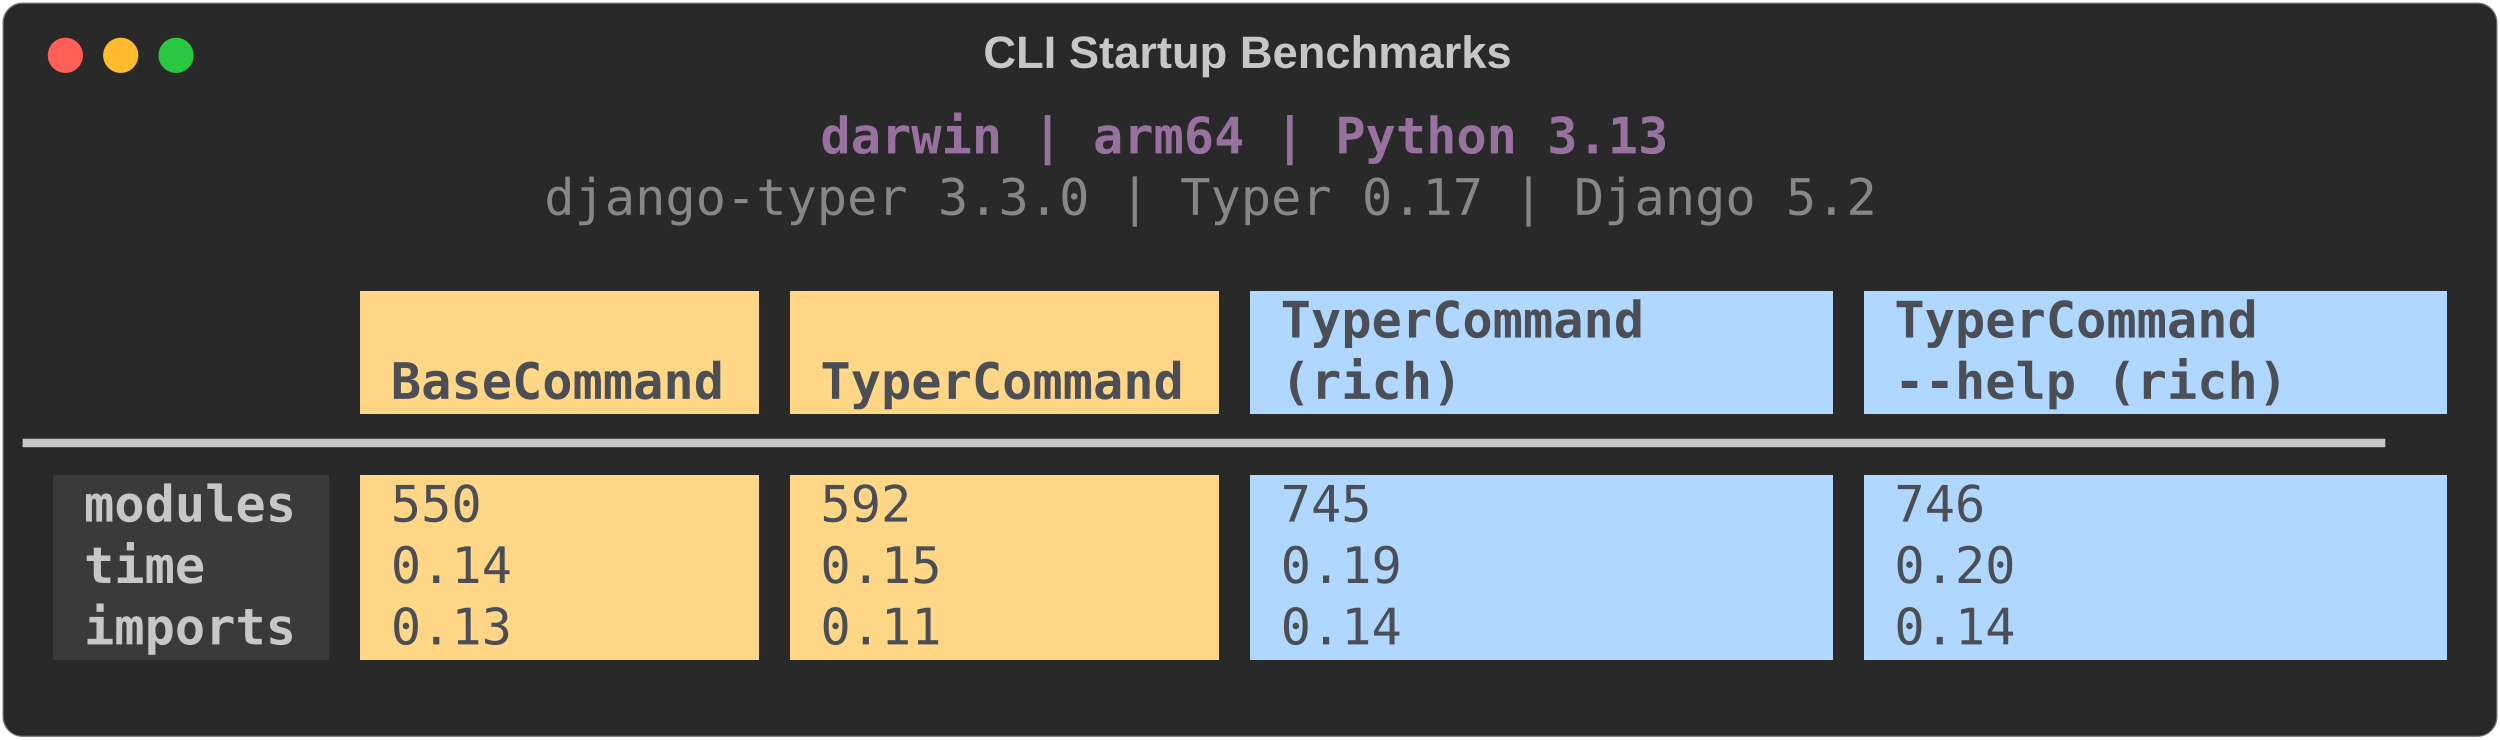
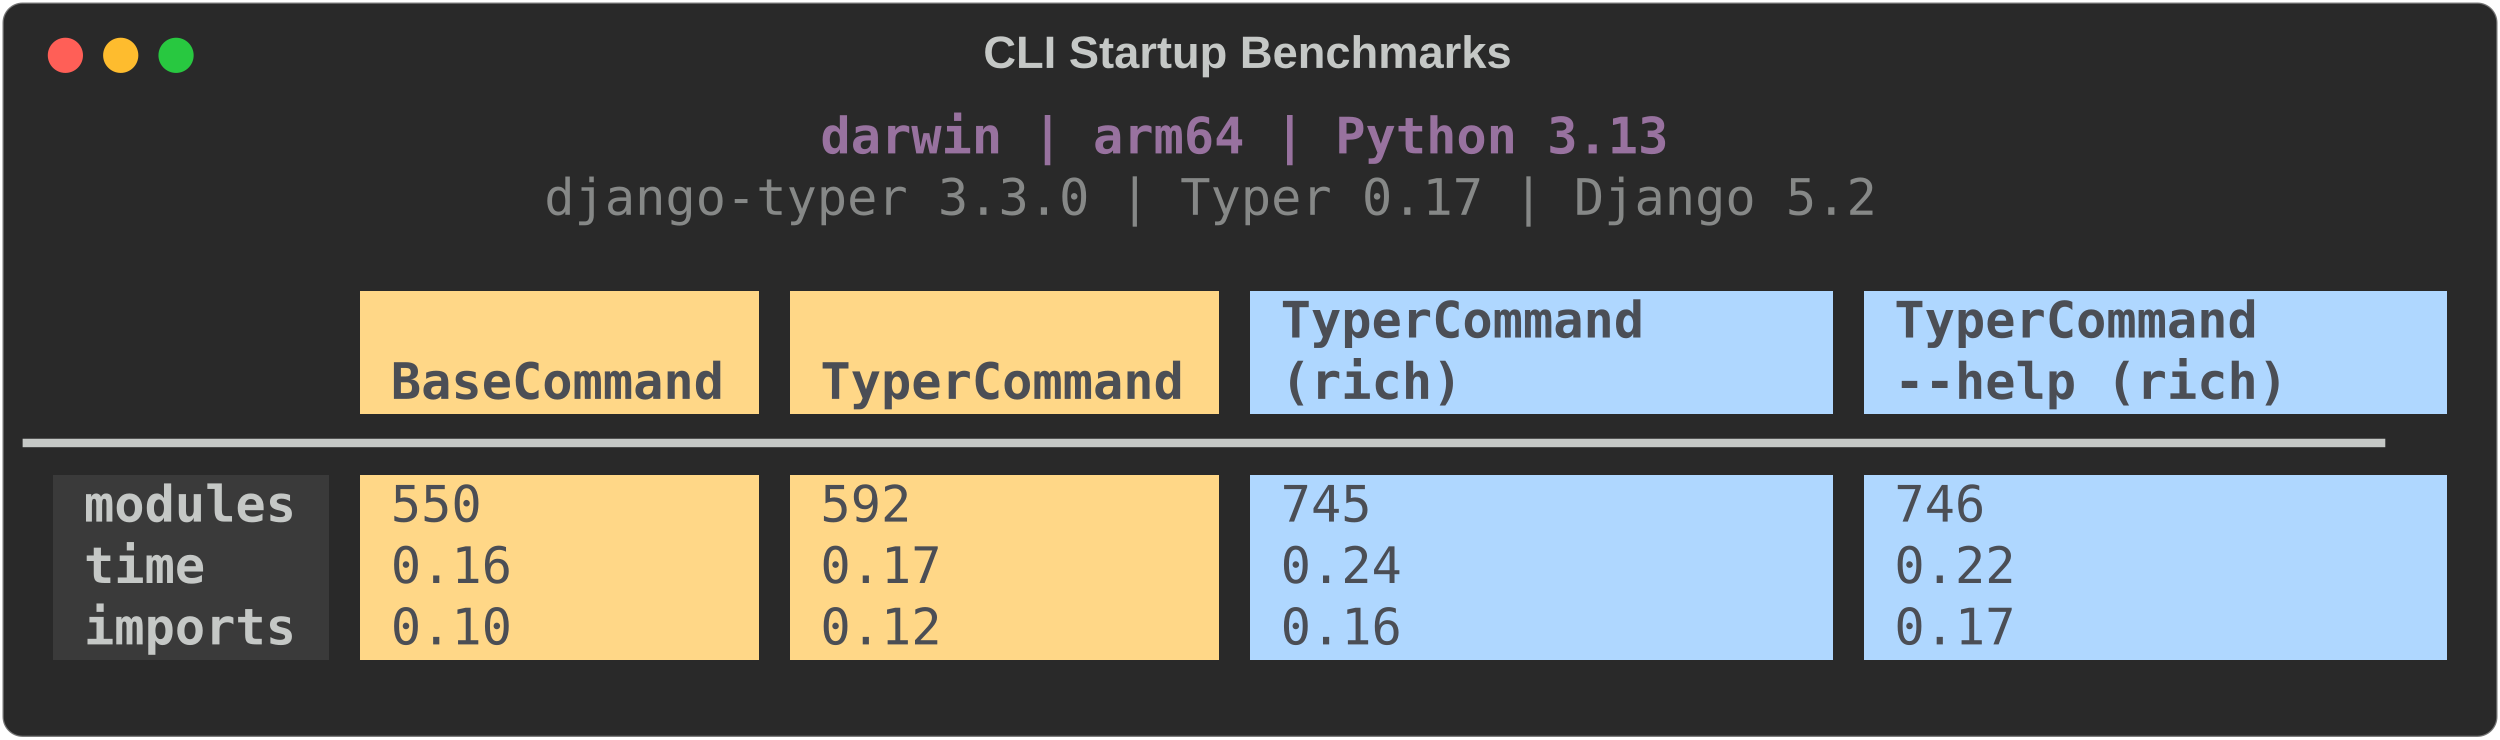
<svg xmlns="http://www.w3.org/2000/svg" class="rich-terminal" viewBox="0 0 994 294.0">
  <style>

    @font-face {
        font-family: "Fira Code";
        src: local("FiraCode-Regular"),
                url("https://cdnjs.cloudflare.com/ajax/libs/firacode/6.2.0/woff2/FiraCode-Regular.woff2") format("woff2"),
                url("https://cdnjs.cloudflare.com/ajax/libs/firacode/6.2.0/woff/FiraCode-Regular.woff") format("woff");
        font-style: normal;
        font-weight: 400;
    }
    @font-face {
        font-family: "Fira Code";
        src: local("FiraCode-Bold"),
                url("https://cdnjs.cloudflare.com/ajax/libs/firacode/6.2.0/woff2/FiraCode-Bold.woff2") format("woff2"),
                url("https://cdnjs.cloudflare.com/ajax/libs/firacode/6.2.0/woff/FiraCode-Bold.woff") format("woff");
        font-style: bold;
        font-weight: 700;
    }

-     .terminal-1825131836-matrix {
+     .terminal-2298760513-matrix {
        font-family: Fira Code, monospace;
        font-size: 20px;
        line-height: 24.4px;
        font-variant-east-asian: full-width;
    }

-     .terminal-1825131836-title {
+     .terminal-2298760513-title {
        font-size: 18px;
        font-weight: bold;
        font-family: arial;
    }

-     .terminal-1825131836-r1 { fill: #c5c8c6 }
- .terminal-1825131836-r2 { fill: #98729f;font-weight: bold }
- .terminal-1825131836-r3 { fill: #868887 }
- .terminal-1825131836-r4 { fill: #c5c8c6;font-weight: bold }
- .terminal-1825131836-r5 { fill: #4b4e55;font-weight: bold }
- .terminal-1825131836-r6 { fill: #4b4e55 }
+     .terminal-2298760513-r1 { fill: #c5c8c6 }
+ .terminal-2298760513-r2 { fill: #98729f;font-weight: bold }
+ .terminal-2298760513-r3 { fill: #868887 }
+ .terminal-2298760513-r4 { fill: #c5c8c6;font-weight: bold }
+ .terminal-2298760513-r5 { fill: #4b4e55;font-weight: bold }
+ .terminal-2298760513-r6 { fill: #4b4e55 }
    </style>
  <defs>
-     <clipPath id="terminal-1825131836-clip-terminal">
+     <clipPath id="terminal-2298760513-clip-terminal">
      <rect x="0" y="0" width="975.0" height="243.0" />
    </clipPath>
-     <clipPath id="terminal-1825131836-line-0">
+     <clipPath id="terminal-2298760513-line-0">
      <rect x="0" y="1.5" width="976" height="24.65" />
    </clipPath>
-     <clipPath id="terminal-1825131836-line-1">
+     <clipPath id="terminal-2298760513-line-1">
      <rect x="0" y="25.9" width="976" height="24.65" />
    </clipPath>
-     <clipPath id="terminal-1825131836-line-2">
+     <clipPath id="terminal-2298760513-line-2">
      <rect x="0" y="50.3" width="976" height="24.65" />
    </clipPath>
-     <clipPath id="terminal-1825131836-line-3">
+     <clipPath id="terminal-2298760513-line-3">
      <rect x="0" y="74.7" width="976" height="24.65" />
    </clipPath>
-     <clipPath id="terminal-1825131836-line-4">
+     <clipPath id="terminal-2298760513-line-4">
      <rect x="0" y="99.1" width="976" height="24.65" />
    </clipPath>
-     <clipPath id="terminal-1825131836-line-5">
+     <clipPath id="terminal-2298760513-line-5">
      <rect x="0" y="123.5" width="976" height="24.65" />
    </clipPath>
-     <clipPath id="terminal-1825131836-line-6">
+     <clipPath id="terminal-2298760513-line-6">
      <rect x="0" y="147.9" width="976" height="24.65" />
    </clipPath>
-     <clipPath id="terminal-1825131836-line-7">
+     <clipPath id="terminal-2298760513-line-7">
      <rect x="0" y="172.3" width="976" height="24.65" />
    </clipPath>
-     <clipPath id="terminal-1825131836-line-8">
+     <clipPath id="terminal-2298760513-line-8">
      <rect x="0" y="196.7" width="976" height="24.65" />
    </clipPath>
  </defs>
  <rect fill="#292929" stroke="rgba(255,255,255,0.35)" stroke-width="1" x="1" y="1" width="992" height="292" rx="8" />
-   <text class="terminal-1825131836-title" fill="#c5c8c6" text-anchor="middle" x="496" y="27">CLI Startup Benchmarks</text>
+   <text class="terminal-2298760513-title" fill="#c5c8c6" text-anchor="middle" x="496" y="27">CLI Startup Benchmarks</text>
  <g transform="translate(26,22)">
    <circle cx="0" cy="0" r="7" fill="#ff5f57" />
    <circle cx="22" cy="0" r="7" fill="#febc2e" />
    <circle cx="44" cy="0" r="7" fill="#28c840" />
  </g>
-   <g transform="translate(9, 41)" clip-path="url(#terminal-1825131836-clip-terminal)">
+   <g transform="translate(9, 41)" clip-path="url(#terminal-2298760513-clip-terminal)">
    <rect fill="#ffd787" x="134.2" y="74.7" width="158.6" height="24.65" shape-rendering="crispEdges" />
    <rect fill="#ffd787" x="305" y="74.7" width="170.8" height="24.65" shape-rendering="crispEdges" />
    <rect fill="#afd7ff" x="488" y="74.7" width="12.2" height="24.65" shape-rendering="crispEdges" />
    <rect fill="#afd7ff" x="500.2" y="74.7" width="207.4" height="24.65" shape-rendering="crispEdges" />
    <rect fill="#afd7ff" x="707.6" y="74.7" width="12.2" height="24.65" shape-rendering="crispEdges" />
    <rect fill="#afd7ff" x="732" y="74.7" width="12.2" height="24.65" shape-rendering="crispEdges" />
    <rect fill="#afd7ff" x="744.2" y="74.7" width="207.4" height="24.65" shape-rendering="crispEdges" />
    <rect fill="#afd7ff" x="951.6" y="74.7" width="12.2" height="24.65" shape-rendering="crispEdges" />
    <rect fill="#ffd787" x="134.2" y="99.1" width="12.2" height="24.65" shape-rendering="crispEdges" />
    <rect fill="#ffd787" x="146.4" y="99.1" width="134.2" height="24.65" shape-rendering="crispEdges" />
    <rect fill="#ffd787" x="280.6" y="99.1" width="12.2" height="24.65" shape-rendering="crispEdges" />
    <rect fill="#ffd787" x="305" y="99.1" width="12.2" height="24.65" shape-rendering="crispEdges" />
    <rect fill="#ffd787" x="317.2" y="99.1" width="146.4" height="24.65" shape-rendering="crispEdges" />
    <rect fill="#ffd787" x="463.6" y="99.1" width="12.2" height="24.65" shape-rendering="crispEdges" />
    <rect fill="#afd7ff" x="488" y="99.1" width="12.2" height="24.65" shape-rendering="crispEdges" />
    <rect fill="#afd7ff" x="500.2" y="99.1" width="207.4" height="24.65" shape-rendering="crispEdges" />
    <rect fill="#afd7ff" x="707.6" y="99.1" width="12.2" height="24.65" shape-rendering="crispEdges" />
    <rect fill="#afd7ff" x="732" y="99.1" width="12.2" height="24.65" shape-rendering="crispEdges" />
    <rect fill="#afd7ff" x="744.2" y="99.1" width="207.4" height="24.65" shape-rendering="crispEdges" />
    <rect fill="#afd7ff" x="951.6" y="99.1" width="12.2" height="24.65" shape-rendering="crispEdges" />
    <rect fill="#3a3a3a" x="12.2" y="147.9" width="12.2" height="24.65" shape-rendering="crispEdges" />
    <rect fill="#3a3a3a" x="24.4" y="147.9" width="85.4" height="24.65" shape-rendering="crispEdges" />
    <rect fill="#3a3a3a" x="109.8" y="147.9" width="12.2" height="24.65" shape-rendering="crispEdges" />
    <rect fill="#ffd787" x="134.2" y="147.9" width="12.2" height="24.65" shape-rendering="crispEdges" />
    <rect fill="#ffd787" x="146.4" y="147.9" width="134.2" height="24.65" shape-rendering="crispEdges" />
    <rect fill="#ffd787" x="280.6" y="147.9" width="12.2" height="24.65" shape-rendering="crispEdges" />
    <rect fill="#ffd787" x="305" y="147.9" width="12.2" height="24.65" shape-rendering="crispEdges" />
    <rect fill="#ffd787" x="317.2" y="147.9" width="146.4" height="24.65" shape-rendering="crispEdges" />
    <rect fill="#ffd787" x="463.6" y="147.9" width="12.2" height="24.65" shape-rendering="crispEdges" />
    <rect fill="#afd7ff" x="488" y="147.9" width="12.2" height="24.65" shape-rendering="crispEdges" />
    <rect fill="#afd7ff" x="500.2" y="147.9" width="207.4" height="24.65" shape-rendering="crispEdges" />
    <rect fill="#afd7ff" x="707.6" y="147.9" width="12.2" height="24.65" shape-rendering="crispEdges" />
    <rect fill="#afd7ff" x="732" y="147.9" width="12.2" height="24.65" shape-rendering="crispEdges" />
    <rect fill="#afd7ff" x="744.2" y="147.9" width="207.4" height="24.65" shape-rendering="crispEdges" />
    <rect fill="#afd7ff" x="951.6" y="147.9" width="12.2" height="24.65" shape-rendering="crispEdges" />
    <rect fill="#3a3a3a" x="12.2" y="172.3" width="12.2" height="24.65" shape-rendering="crispEdges" />
    <rect fill="#3a3a3a" x="24.4" y="172.3" width="85.4" height="24.65" shape-rendering="crispEdges" />
    <rect fill="#3a3a3a" x="109.8" y="172.3" width="12.2" height="24.65" shape-rendering="crispEdges" />
    <rect fill="#ffd787" x="134.2" y="172.3" width="12.2" height="24.65" shape-rendering="crispEdges" />
    <rect fill="#ffd787" x="146.4" y="172.3" width="134.2" height="24.65" shape-rendering="crispEdges" />
    <rect fill="#ffd787" x="280.6" y="172.3" width="12.2" height="24.65" shape-rendering="crispEdges" />
    <rect fill="#ffd787" x="305" y="172.3" width="12.2" height="24.65" shape-rendering="crispEdges" />
    <rect fill="#ffd787" x="317.2" y="172.3" width="146.4" height="24.65" shape-rendering="crispEdges" />
    <rect fill="#ffd787" x="463.6" y="172.3" width="12.2" height="24.65" shape-rendering="crispEdges" />
    <rect fill="#afd7ff" x="488" y="172.3" width="12.2" height="24.65" shape-rendering="crispEdges" />
    <rect fill="#afd7ff" x="500.2" y="172.3" width="207.4" height="24.65" shape-rendering="crispEdges" />
    <rect fill="#afd7ff" x="707.6" y="172.3" width="12.2" height="24.65" shape-rendering="crispEdges" />
    <rect fill="#afd7ff" x="732" y="172.3" width="12.2" height="24.65" shape-rendering="crispEdges" />
    <rect fill="#afd7ff" x="744.2" y="172.3" width="207.4" height="24.65" shape-rendering="crispEdges" />
    <rect fill="#afd7ff" x="951.6" y="172.3" width="12.2" height="24.65" shape-rendering="crispEdges" />
    <rect fill="#3a3a3a" x="12.2" y="196.7" width="12.2" height="24.65" shape-rendering="crispEdges" />
    <rect fill="#3a3a3a" x="24.4" y="196.7" width="85.4" height="24.65" shape-rendering="crispEdges" />
    <rect fill="#3a3a3a" x="109.8" y="196.7" width="12.2" height="24.65" shape-rendering="crispEdges" />
    <rect fill="#ffd787" x="134.2" y="196.7" width="12.2" height="24.65" shape-rendering="crispEdges" />
    <rect fill="#ffd787" x="146.4" y="196.7" width="134.2" height="24.65" shape-rendering="crispEdges" />
    <rect fill="#ffd787" x="280.6" y="196.7" width="12.2" height="24.65" shape-rendering="crispEdges" />
    <rect fill="#ffd787" x="305" y="196.7" width="12.2" height="24.65" shape-rendering="crispEdges" />
    <rect fill="#ffd787" x="317.2" y="196.7" width="146.4" height="24.65" shape-rendering="crispEdges" />
    <rect fill="#ffd787" x="463.6" y="196.7" width="12.2" height="24.65" shape-rendering="crispEdges" />
    <rect fill="#afd7ff" x="488" y="196.7" width="12.2" height="24.65" shape-rendering="crispEdges" />
    <rect fill="#afd7ff" x="500.2" y="196.7" width="207.4" height="24.65" shape-rendering="crispEdges" />
    <rect fill="#afd7ff" x="707.6" y="196.7" width="12.2" height="24.65" shape-rendering="crispEdges" />
    <rect fill="#afd7ff" x="732" y="196.7" width="12.2" height="24.65" shape-rendering="crispEdges" />
    <rect fill="#afd7ff" x="744.2" y="196.7" width="207.4" height="24.65" shape-rendering="crispEdges" />
    <rect fill="#afd7ff" x="951.6" y="196.7" width="12.2" height="24.65" shape-rendering="crispEdges" />
-     <g class="terminal-1825131836-matrix">
-       <text class="terminal-1825131836-r2" x="317.2" y="20" textLength="341.6" clip-path="url(#terminal-1825131836-line-0)">darwin | arm64 | Python 3.13</text>
-       <text class="terminal-1825131836-r1" x="976" y="20" textLength="12.2" clip-path="url(#terminal-1825131836-line-0)">
+     <g class="terminal-2298760513-matrix">
+       <text class="terminal-2298760513-r2" x="317.2" y="20" textLength="341.6" clip-path="url(#terminal-2298760513-line-0)">darwin | arm64 | Python 3.13</text>
+       <text class="terminal-2298760513-r1" x="976" y="20" textLength="12.2" clip-path="url(#terminal-2298760513-line-0)">
</text>
-       <text class="terminal-1825131836-r3" x="207.4" y="44.4" textLength="536.8" clip-path="url(#terminal-1825131836-line-1)">django-typer 3.3.0 | Typer 0.17 | Django 5.2</text>
-       <text class="terminal-1825131836-r1" x="976" y="44.4" textLength="12.2" clip-path="url(#terminal-1825131836-line-1)">
+       <text class="terminal-2298760513-r3" x="207.4" y="44.4" textLength="536.8" clip-path="url(#terminal-2298760513-line-1)">django-typer 3.3.0 | Typer 0.17 | Django 5.2</text>
+       <text class="terminal-2298760513-r1" x="976" y="44.4" textLength="12.2" clip-path="url(#terminal-2298760513-line-1)">
</text>
-       <text class="terminal-1825131836-r1" x="976" y="68.8" textLength="12.2" clip-path="url(#terminal-1825131836-line-2)">
+       <text class="terminal-2298760513-r1" x="976" y="68.8" textLength="12.2" clip-path="url(#terminal-2298760513-line-2)">
</text>
-       <text class="terminal-1825131836-r5" x="500.2" y="93.2" textLength="207.4" clip-path="url(#terminal-1825131836-line-3)">  TyperCommand   </text>
-       <text class="terminal-1825131836-r5" x="744.2" y="93.2" textLength="207.4" clip-path="url(#terminal-1825131836-line-3)">  TyperCommand   </text>
-       <text class="terminal-1825131836-r1" x="976" y="93.2" textLength="12.2" clip-path="url(#terminal-1825131836-line-3)">
+       <text class="terminal-2298760513-r5" x="500.2" y="93.2" textLength="207.4" clip-path="url(#terminal-2298760513-line-3)">  TyperCommand   </text>
+       <text class="terminal-2298760513-r5" x="744.2" y="93.2" textLength="207.4" clip-path="url(#terminal-2298760513-line-3)">  TyperCommand   </text>
+       <text class="terminal-2298760513-r1" x="976" y="93.2" textLength="12.2" clip-path="url(#terminal-2298760513-line-3)">
</text>
-       <text class="terminal-1825131836-r5" x="146.4" y="117.6" textLength="134.2" clip-path="url(#terminal-1825131836-line-4)">BaseCommand</text>
-       <text class="terminal-1825131836-r5" x="317.2" y="117.6" textLength="146.4" clip-path="url(#terminal-1825131836-line-4)">TyperCommand</text>
-       <text class="terminal-1825131836-r5" x="500.2" y="117.6" textLength="207.4" clip-path="url(#terminal-1825131836-line-4)">     (rich)      </text>
-       <text class="terminal-1825131836-r5" x="744.2" y="117.6" textLength="207.4" clip-path="url(#terminal-1825131836-line-4)">  --help (rich)  </text>
-       <text class="terminal-1825131836-r1" x="976" y="117.6" textLength="12.2" clip-path="url(#terminal-1825131836-line-4)">
+       <text class="terminal-2298760513-r5" x="146.4" y="117.6" textLength="134.2" clip-path="url(#terminal-2298760513-line-4)">BaseCommand</text>
+       <text class="terminal-2298760513-r5" x="317.2" y="117.6" textLength="146.4" clip-path="url(#terminal-2298760513-line-4)">TyperCommand</text>
+       <text class="terminal-2298760513-r5" x="500.2" y="117.6" textLength="207.4" clip-path="url(#terminal-2298760513-line-4)">     (rich)      </text>
+       <text class="terminal-2298760513-r5" x="744.2" y="117.6" textLength="207.4" clip-path="url(#terminal-2298760513-line-4)">  --help (rich)  </text>
+       <text class="terminal-2298760513-r1" x="976" y="117.6" textLength="12.2" clip-path="url(#terminal-2298760513-line-4)">
</text>
-       <text class="terminal-1825131836-r1" x="0" y="142" textLength="976" clip-path="url(#terminal-1825131836-line-5)"> ━━━━━━━━━━━━━━━━━━━━━━━━━━━━━━━━━━━━━━━━━━━━━━━━━━━━━━━━━━━━━━━━━━━━━━━━━━━━━━ </text>
-       <text class="terminal-1825131836-r1" x="976" y="142" textLength="12.2" clip-path="url(#terminal-1825131836-line-5)">
+       <text class="terminal-2298760513-r1" x="0" y="142" textLength="976" clip-path="url(#terminal-2298760513-line-5)"> ━━━━━━━━━━━━━━━━━━━━━━━━━━━━━━━━━━━━━━━━━━━━━━━━━━━━━━━━━━━━━━━━━━━━━━━━━━━━━━ </text>
+       <text class="terminal-2298760513-r1" x="976" y="142" textLength="12.2" clip-path="url(#terminal-2298760513-line-5)">
</text>
-       <text class="terminal-1825131836-r4" x="24.4" y="166.4" textLength="85.4" clip-path="url(#terminal-1825131836-line-6)">modules</text>
-       <text class="terminal-1825131836-r6" x="146.4" y="166.4" textLength="134.2" clip-path="url(#terminal-1825131836-line-6)">    550    </text>
-       <text class="terminal-1825131836-r6" x="317.2" y="166.4" textLength="146.4" clip-path="url(#terminal-1825131836-line-6)">    592     </text>
-       <text class="terminal-1825131836-r6" x="500.2" y="166.4" textLength="207.4" clip-path="url(#terminal-1825131836-line-6)">       745       </text>
-       <text class="terminal-1825131836-r6" x="744.2" y="166.4" textLength="207.4" clip-path="url(#terminal-1825131836-line-6)">       746       </text>
-       <text class="terminal-1825131836-r1" x="976" y="166.4" textLength="12.2" clip-path="url(#terminal-1825131836-line-6)">
+       <text class="terminal-2298760513-r4" x="24.4" y="166.4" textLength="85.4" clip-path="url(#terminal-2298760513-line-6)">modules</text>
+       <text class="terminal-2298760513-r6" x="146.4" y="166.4" textLength="134.2" clip-path="url(#terminal-2298760513-line-6)">    550    </text>
+       <text class="terminal-2298760513-r6" x="317.2" y="166.4" textLength="146.4" clip-path="url(#terminal-2298760513-line-6)">    592     </text>
+       <text class="terminal-2298760513-r6" x="500.2" y="166.4" textLength="207.4" clip-path="url(#terminal-2298760513-line-6)">       745       </text>
+       <text class="terminal-2298760513-r6" x="744.2" y="166.4" textLength="207.4" clip-path="url(#terminal-2298760513-line-6)">       746       </text>
+       <text class="terminal-2298760513-r1" x="976" y="166.4" textLength="12.2" clip-path="url(#terminal-2298760513-line-6)">
</text>
-       <text class="terminal-1825131836-r4" x="24.4" y="190.8" textLength="85.4" clip-path="url(#terminal-1825131836-line-7)">time   </text>
-       <text class="terminal-1825131836-r6" x="146.4" y="190.8" textLength="134.2" clip-path="url(#terminal-1825131836-line-7)">   0.14    </text>
-       <text class="terminal-1825131836-r6" x="317.2" y="190.8" textLength="146.4" clip-path="url(#terminal-1825131836-line-7)">    0.15    </text>
-       <text class="terminal-1825131836-r6" x="500.2" y="190.8" textLength="207.4" clip-path="url(#terminal-1825131836-line-7)">      0.19       </text>
-       <text class="terminal-1825131836-r6" x="744.2" y="190.8" textLength="207.4" clip-path="url(#terminal-1825131836-line-7)">      0.20       </text>
-       <text class="terminal-1825131836-r1" x="976" y="190.8" textLength="12.2" clip-path="url(#terminal-1825131836-line-7)">
+       <text class="terminal-2298760513-r4" x="24.4" y="190.8" textLength="85.4" clip-path="url(#terminal-2298760513-line-7)">time   </text>
+       <text class="terminal-2298760513-r6" x="146.4" y="190.8" textLength="134.2" clip-path="url(#terminal-2298760513-line-7)">   0.16    </text>
+       <text class="terminal-2298760513-r6" x="317.2" y="190.8" textLength="146.4" clip-path="url(#terminal-2298760513-line-7)">    0.17    </text>
+       <text class="terminal-2298760513-r6" x="500.2" y="190.8" textLength="207.4" clip-path="url(#terminal-2298760513-line-7)">      0.24       </text>
+       <text class="terminal-2298760513-r6" x="744.2" y="190.8" textLength="207.4" clip-path="url(#terminal-2298760513-line-7)">      0.22       </text>
+       <text class="terminal-2298760513-r1" x="976" y="190.8" textLength="12.2" clip-path="url(#terminal-2298760513-line-7)">
</text>
-       <text class="terminal-1825131836-r4" x="24.4" y="215.2" textLength="85.4" clip-path="url(#terminal-1825131836-line-8)">imports</text>
-       <text class="terminal-1825131836-r6" x="146.4" y="215.2" textLength="134.2" clip-path="url(#terminal-1825131836-line-8)">   0.13    </text>
-       <text class="terminal-1825131836-r6" x="317.2" y="215.2" textLength="146.4" clip-path="url(#terminal-1825131836-line-8)">    0.11    </text>
-       <text class="terminal-1825131836-r6" x="500.2" y="215.2" textLength="207.4" clip-path="url(#terminal-1825131836-line-8)">      0.14       </text>
-       <text class="terminal-1825131836-r6" x="744.2" y="215.2" textLength="207.4" clip-path="url(#terminal-1825131836-line-8)">      0.14       </text>
-       <text class="terminal-1825131836-r1" x="976" y="215.2" textLength="12.2" clip-path="url(#terminal-1825131836-line-8)">
+       <text class="terminal-2298760513-r4" x="24.4" y="215.2" textLength="85.4" clip-path="url(#terminal-2298760513-line-8)">imports</text>
+       <text class="terminal-2298760513-r6" x="146.4" y="215.2" textLength="134.2" clip-path="url(#terminal-2298760513-line-8)">   0.10    </text>
+       <text class="terminal-2298760513-r6" x="317.2" y="215.2" textLength="146.4" clip-path="url(#terminal-2298760513-line-8)">    0.12    </text>
+       <text class="terminal-2298760513-r6" x="500.2" y="215.2" textLength="207.4" clip-path="url(#terminal-2298760513-line-8)">      0.16       </text>
+       <text class="terminal-2298760513-r6" x="744.2" y="215.2" textLength="207.4" clip-path="url(#terminal-2298760513-line-8)">      0.17       </text>
+       <text class="terminal-2298760513-r1" x="976" y="215.2" textLength="12.2" clip-path="url(#terminal-2298760513-line-8)">
</text>
-       <text class="terminal-1825131836-r1" x="976" y="239.6" textLength="12.2" clip-path="url(#terminal-1825131836-line-9)">
+       <text class="terminal-2298760513-r1" x="976" y="239.6" textLength="12.2" clip-path="url(#terminal-2298760513-line-9)">
</text>
    </g>
  </g>
</svg>
